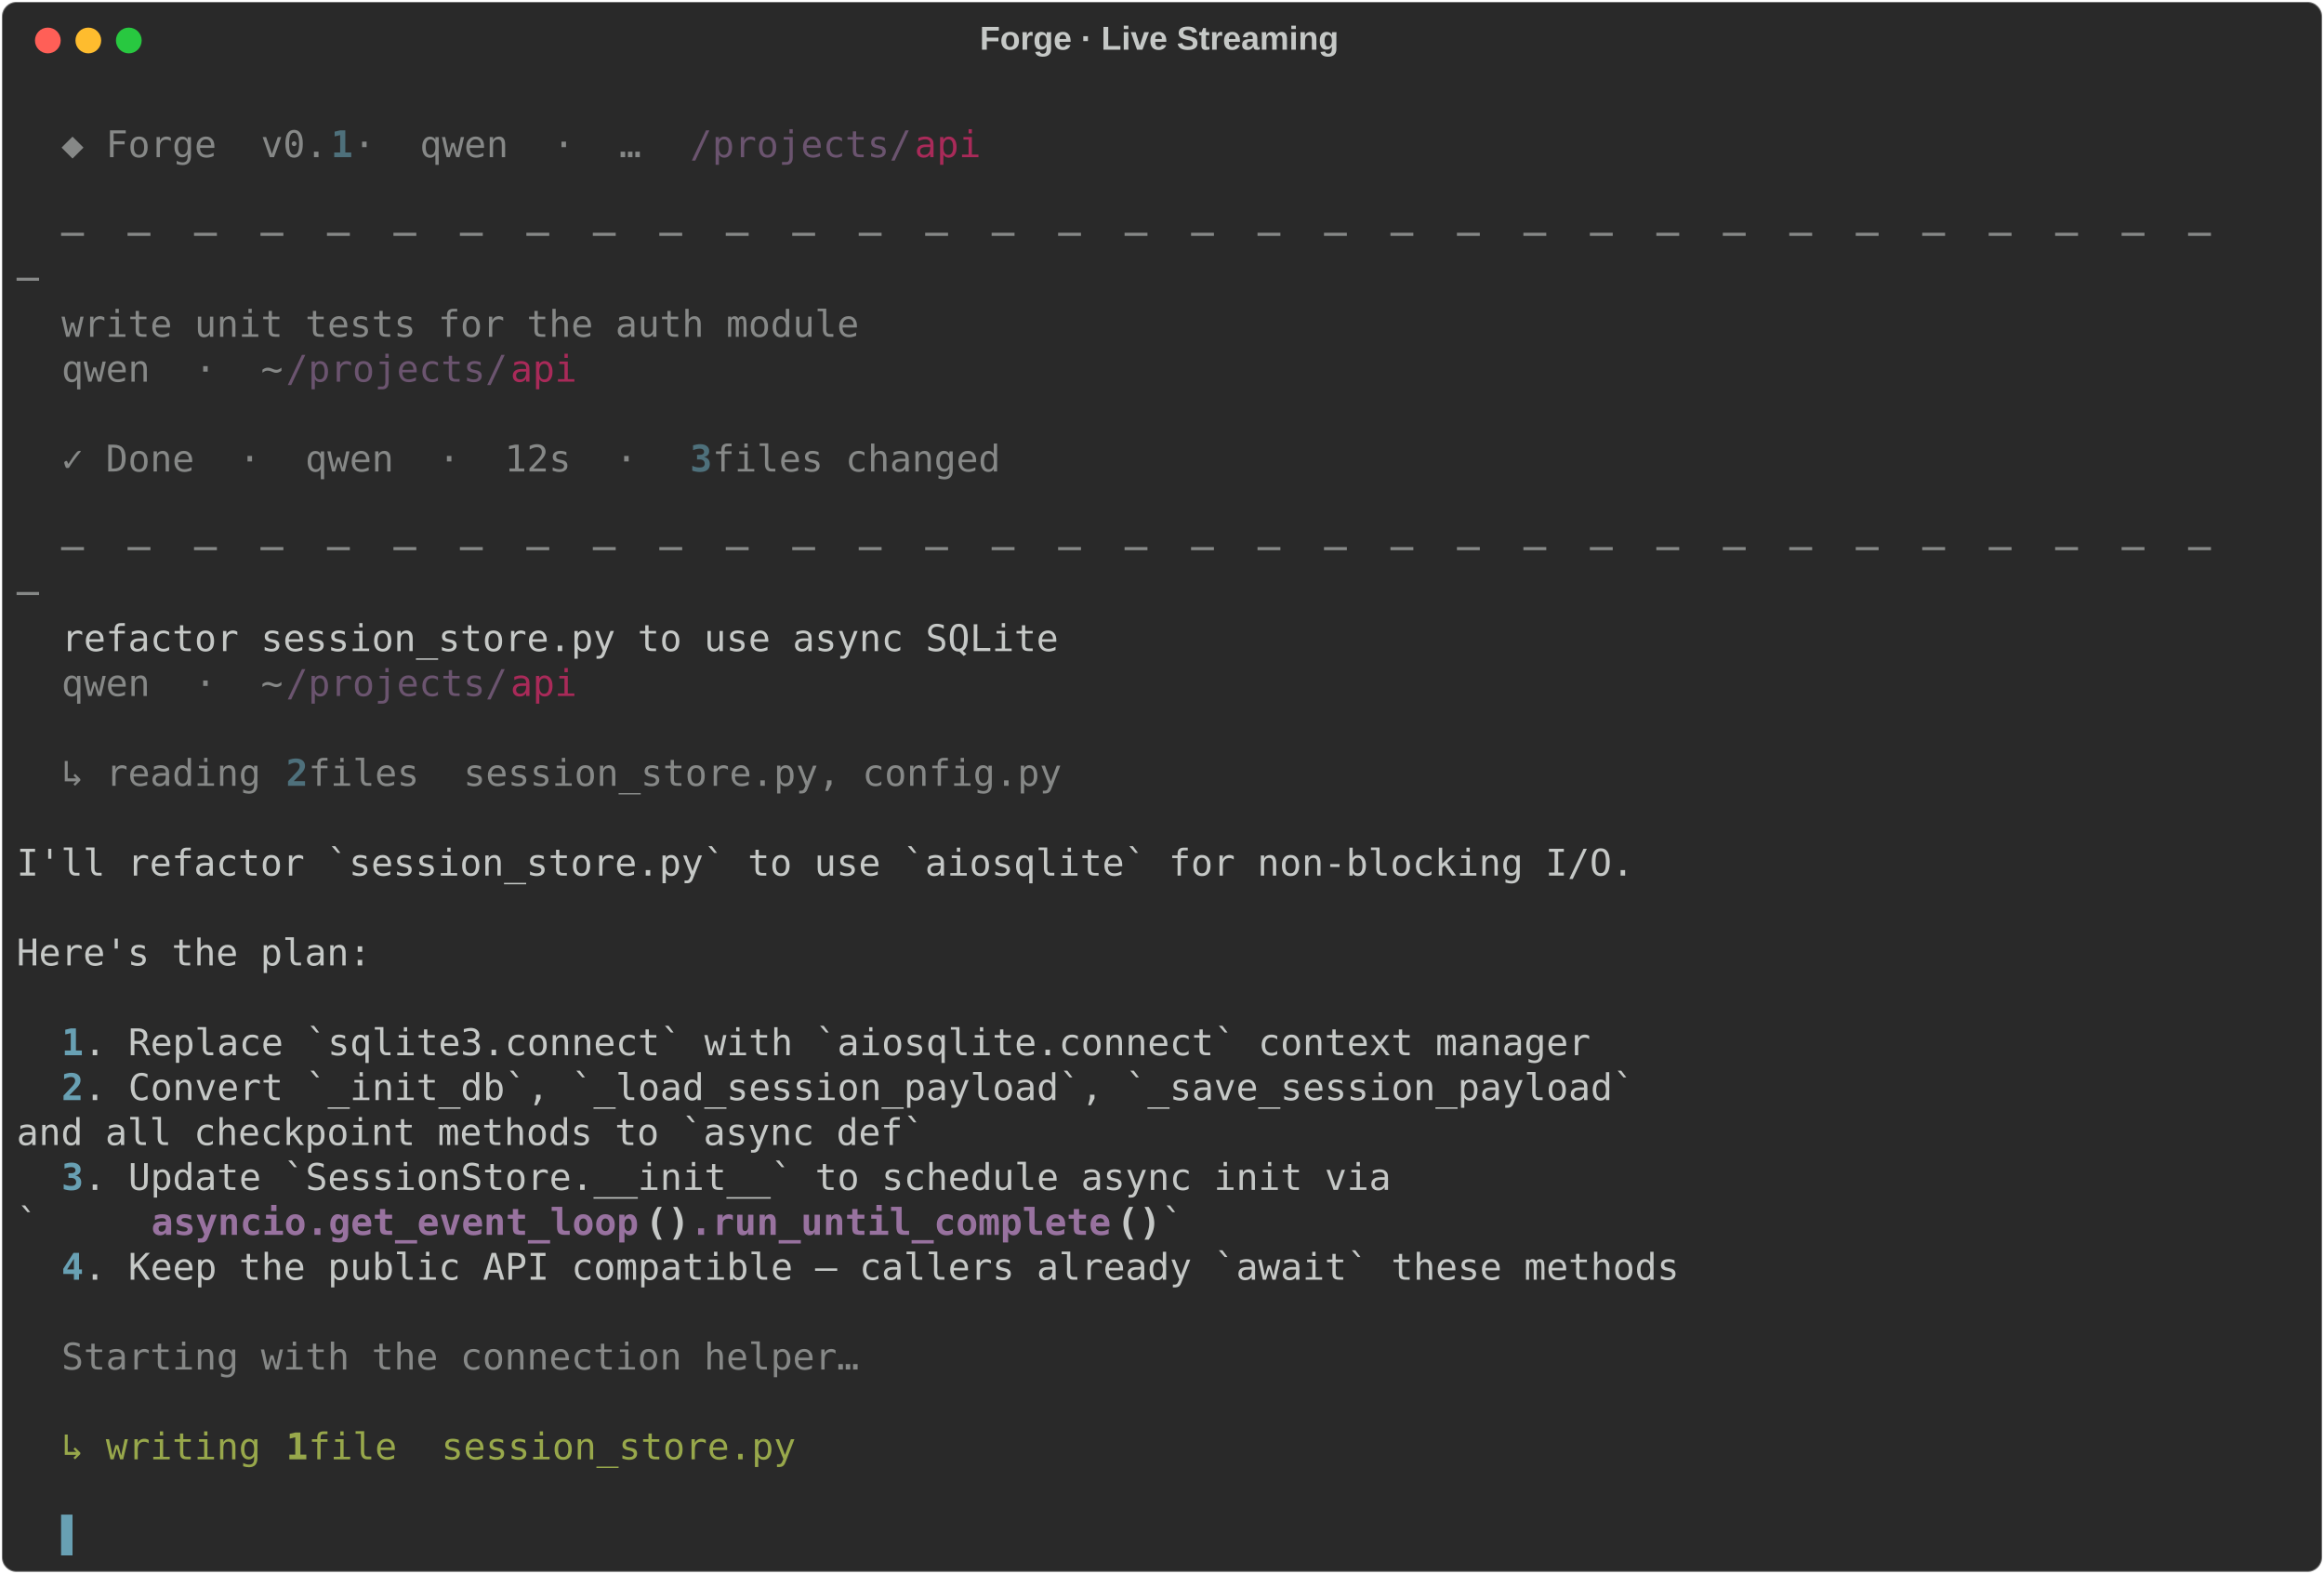
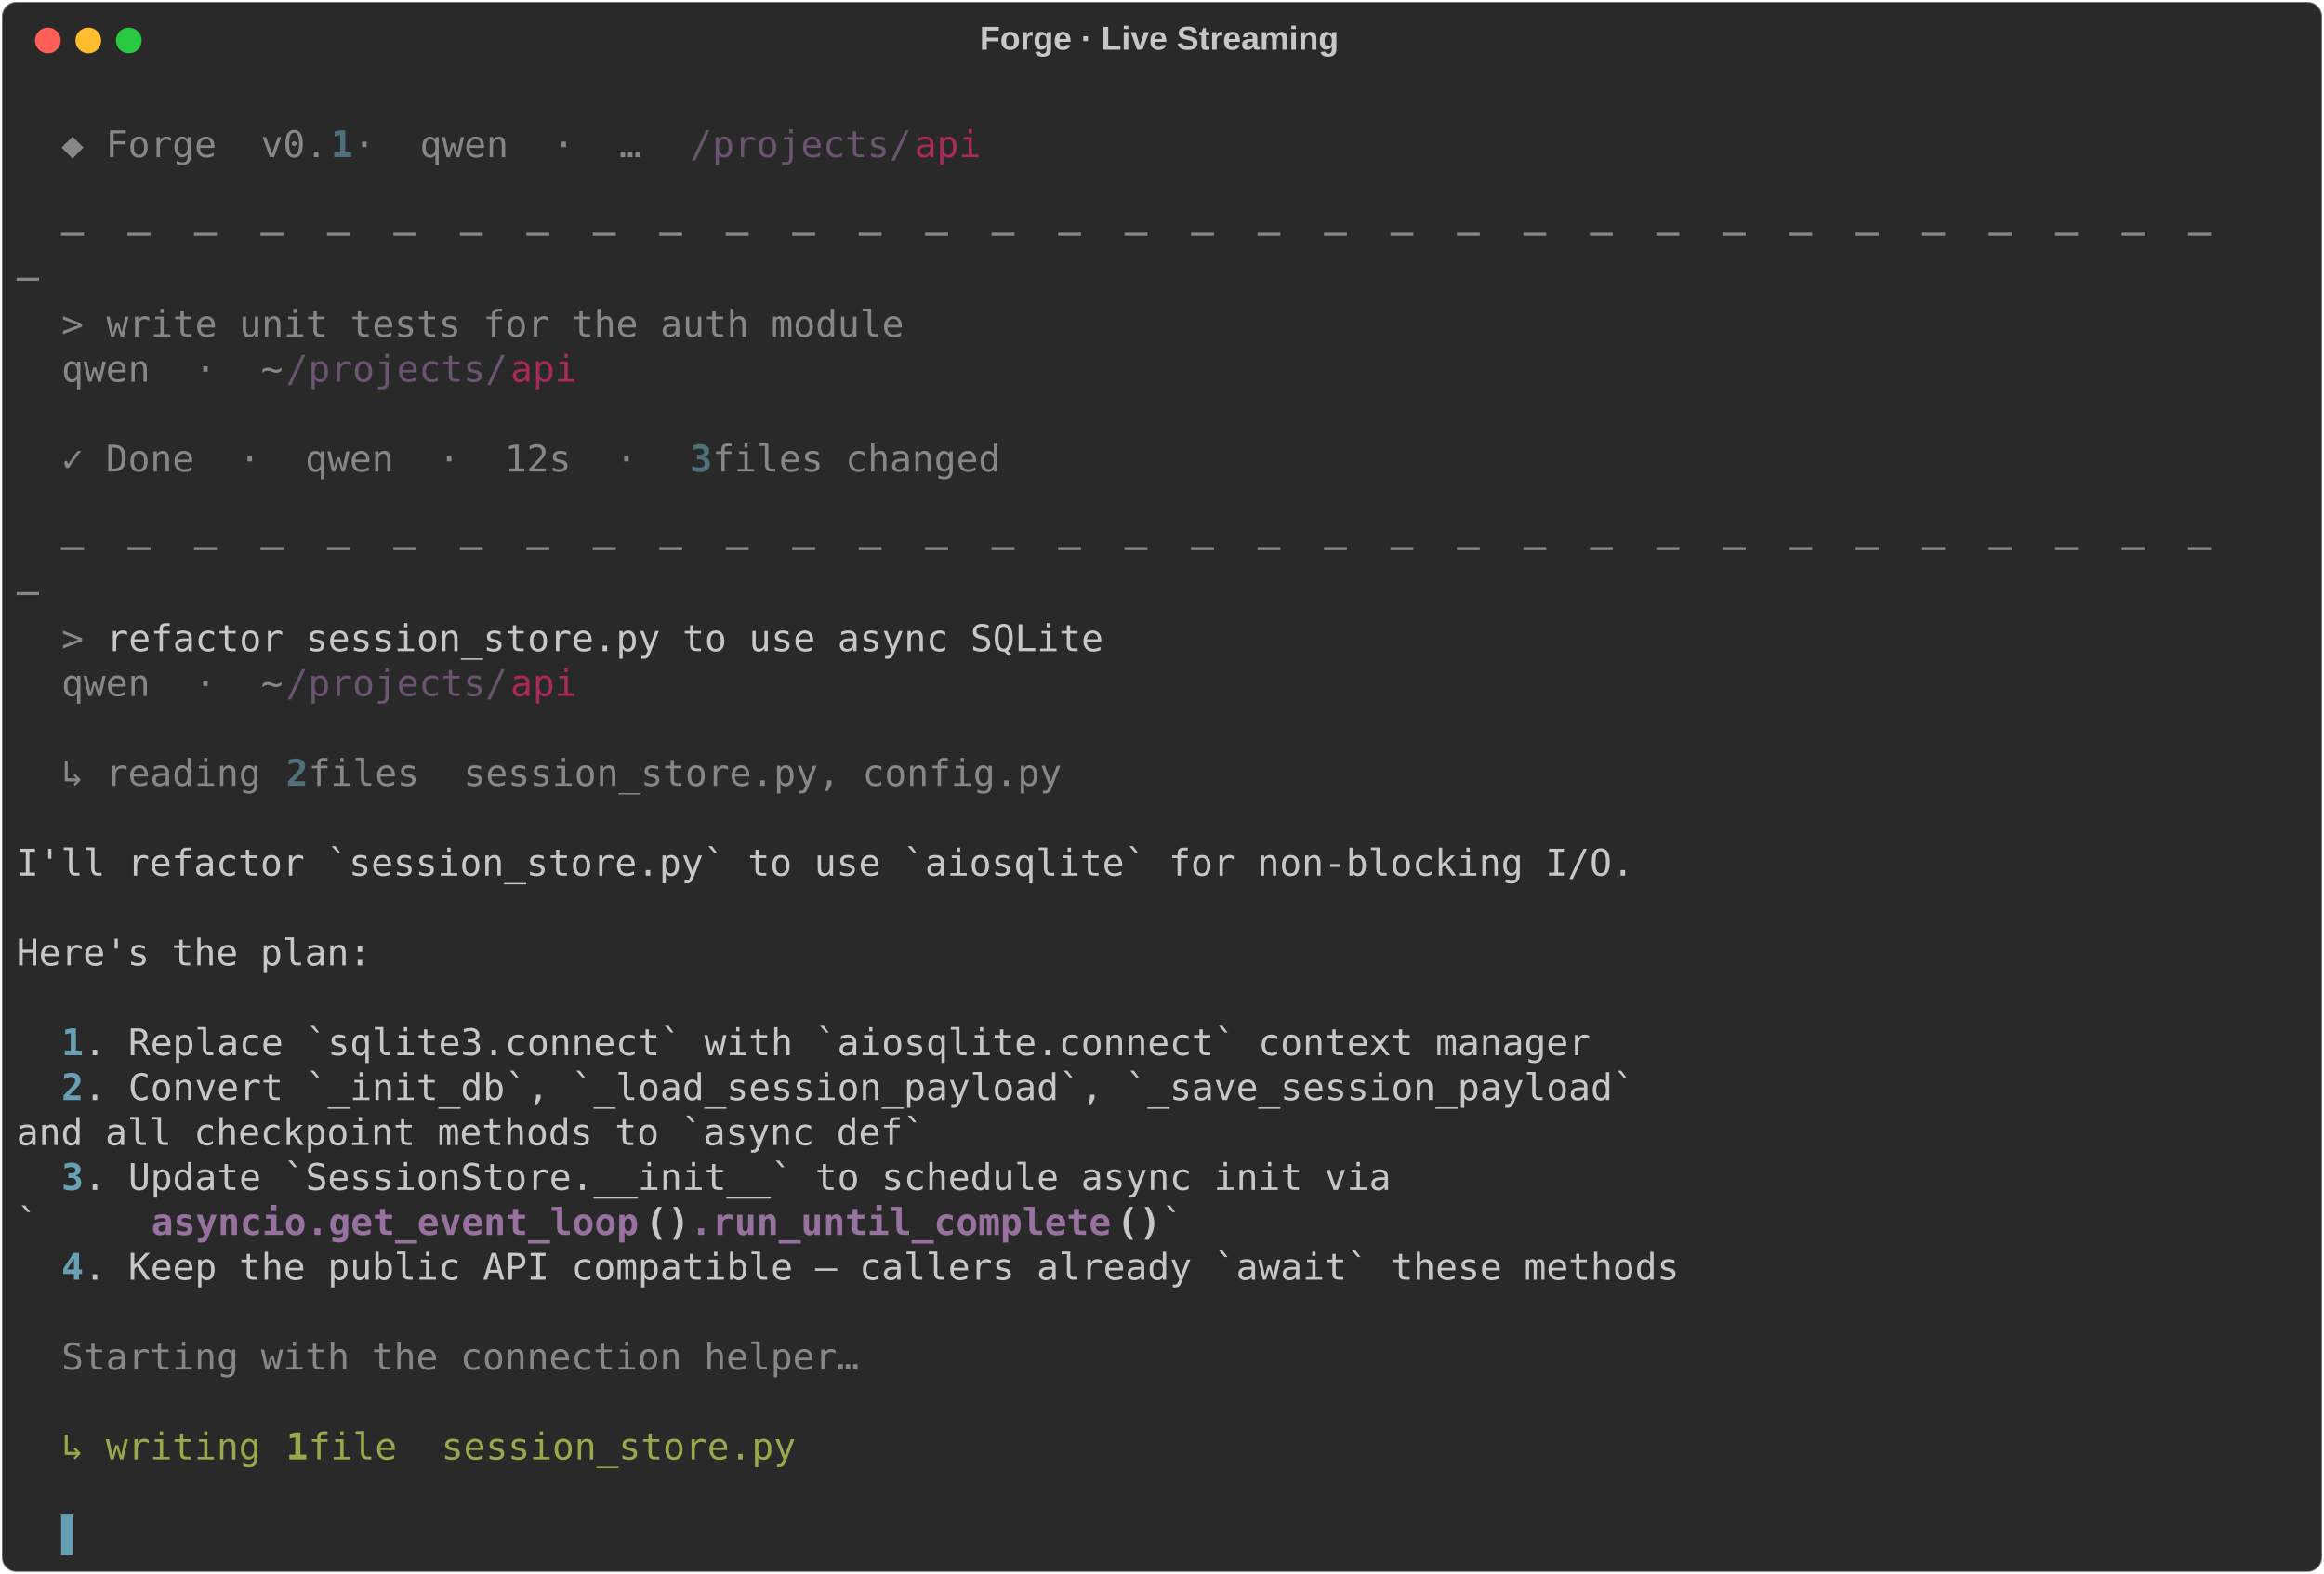
<svg xmlns="http://www.w3.org/2000/svg" class="rich-terminal" viewBox="0 0 1263 855.2">
  <style>

    @font-face {
        font-family: "Fira Code";
        src: local("FiraCode-Regular"),
                url("https://cdnjs.cloudflare.com/ajax/libs/firacode/6.2.0/woff2/FiraCode-Regular.woff2") format("woff2"),
                url("https://cdnjs.cloudflare.com/ajax/libs/firacode/6.2.0/woff/FiraCode-Regular.woff") format("woff");
        font-style: normal;
        font-weight: 400;
    }
    @font-face {
        font-family: "Fira Code";
        src: local("FiraCode-Bold"),
                url("https://cdnjs.cloudflare.com/ajax/libs/firacode/6.2.0/woff2/FiraCode-Bold.woff2") format("woff2"),
                url("https://cdnjs.cloudflare.com/ajax/libs/firacode/6.2.0/woff/FiraCode-Bold.woff") format("woff");
        font-style: bold;
        font-weight: 700;
    }

-     .terminal-2567364043-matrix {
+     .terminal-3731815733-matrix {
        font-family: Fira Code, monospace;
        font-size: 20px;
        line-height: 24.4px;
        font-variant-east-asian: full-width;
    }

-     .terminal-2567364043-title {
+     .terminal-3731815733-title {
        font-size: 18px;
        font-weight: bold;
        font-family: arial;
    }

-     .terminal-2567364043-r1 { fill: #c5c8c6 }
- .terminal-2567364043-r2 { fill: #868887 }
- .terminal-2567364043-r3 { fill: #4e707b;font-weight: bold }
- .terminal-2567364043-r4 { fill: #6b546f }
- .terminal-2567364043-r5 { fill: #a92a59 }
- .terminal-2567364043-r6 { fill: #68a0b3;font-weight: bold }
- .terminal-2567364043-r7 { fill: #98729f;font-weight: bold }
- .terminal-2567364043-r8 { fill: #c5c8c6;font-weight: bold }
- .terminal-2567364043-r9 { fill: #98a84b }
- .terminal-2567364043-r10 { fill: #98a84b;font-weight: bold }
+     .terminal-3731815733-r1 { fill: #c5c8c6 }
+ .terminal-3731815733-r2 { fill: #868887 }
+ .terminal-3731815733-r3 { fill: #4e707b;font-weight: bold }
+ .terminal-3731815733-r4 { fill: #6b546f }
+ .terminal-3731815733-r5 { fill: #a92a59 }
+ .terminal-3731815733-r6 { fill: #68a0b3;font-weight: bold }
+ .terminal-3731815733-r7 { fill: #98729f;font-weight: bold }
+ .terminal-3731815733-r8 { fill: #c5c8c6;font-weight: bold }
+ .terminal-3731815733-r9 { fill: #98a84b }
+ .terminal-3731815733-r10 { fill: #98a84b;font-weight: bold }
    </style>
  <defs>
-     <clipPath id="terminal-2567364043-clip-terminal">
+     <clipPath id="terminal-3731815733-clip-terminal">
      <rect x="0" y="0" width="1243.4" height="804.2" />
    </clipPath>
-     <clipPath id="terminal-2567364043-line-0">
+     <clipPath id="terminal-3731815733-line-0">
      <rect x="0" y="1.5" width="1244.4" height="24.65" />
    </clipPath>
-     <clipPath id="terminal-2567364043-line-1">
+     <clipPath id="terminal-3731815733-line-1">
      <rect x="0" y="25.9" width="1244.4" height="24.65" />
    </clipPath>
-     <clipPath id="terminal-2567364043-line-2">
+     <clipPath id="terminal-3731815733-line-2">
      <rect x="0" y="50.3" width="1244.4" height="24.65" />
    </clipPath>
-     <clipPath id="terminal-2567364043-line-3">
+     <clipPath id="terminal-3731815733-line-3">
      <rect x="0" y="74.7" width="1244.4" height="24.65" />
    </clipPath>
-     <clipPath id="terminal-2567364043-line-4">
+     <clipPath id="terminal-3731815733-line-4">
      <rect x="0" y="99.1" width="1244.4" height="24.65" />
    </clipPath>
-     <clipPath id="terminal-2567364043-line-5">
+     <clipPath id="terminal-3731815733-line-5">
      <rect x="0" y="123.5" width="1244.4" height="24.65" />
    </clipPath>
-     <clipPath id="terminal-2567364043-line-6">
+     <clipPath id="terminal-3731815733-line-6">
      <rect x="0" y="147.9" width="1244.4" height="24.65" />
    </clipPath>
-     <clipPath id="terminal-2567364043-line-7">
+     <clipPath id="terminal-3731815733-line-7">
      <rect x="0" y="172.3" width="1244.4" height="24.65" />
    </clipPath>
-     <clipPath id="terminal-2567364043-line-8">
+     <clipPath id="terminal-3731815733-line-8">
      <rect x="0" y="196.7" width="1244.4" height="24.65" />
    </clipPath>
-     <clipPath id="terminal-2567364043-line-9">
+     <clipPath id="terminal-3731815733-line-9">
      <rect x="0" y="221.1" width="1244.4" height="24.65" />
    </clipPath>
-     <clipPath id="terminal-2567364043-line-10">
+     <clipPath id="terminal-3731815733-line-10">
      <rect x="0" y="245.5" width="1244.4" height="24.65" />
    </clipPath>
-     <clipPath id="terminal-2567364043-line-11">
+     <clipPath id="terminal-3731815733-line-11">
      <rect x="0" y="269.9" width="1244.4" height="24.65" />
    </clipPath>
-     <clipPath id="terminal-2567364043-line-12">
+     <clipPath id="terminal-3731815733-line-12">
      <rect x="0" y="294.3" width="1244.4" height="24.65" />
    </clipPath>
-     <clipPath id="terminal-2567364043-line-13">
+     <clipPath id="terminal-3731815733-line-13">
      <rect x="0" y="318.7" width="1244.4" height="24.65" />
    </clipPath>
-     <clipPath id="terminal-2567364043-line-14">
+     <clipPath id="terminal-3731815733-line-14">
      <rect x="0" y="343.1" width="1244.4" height="24.65" />
    </clipPath>
-     <clipPath id="terminal-2567364043-line-15">
+     <clipPath id="terminal-3731815733-line-15">
      <rect x="0" y="367.5" width="1244.4" height="24.65" />
    </clipPath>
-     <clipPath id="terminal-2567364043-line-16">
+     <clipPath id="terminal-3731815733-line-16">
      <rect x="0" y="391.9" width="1244.4" height="24.65" />
    </clipPath>
-     <clipPath id="terminal-2567364043-line-17">
+     <clipPath id="terminal-3731815733-line-17">
      <rect x="0" y="416.3" width="1244.4" height="24.65" />
    </clipPath>
-     <clipPath id="terminal-2567364043-line-18">
+     <clipPath id="terminal-3731815733-line-18">
      <rect x="0" y="440.7" width="1244.4" height="24.65" />
    </clipPath>
-     <clipPath id="terminal-2567364043-line-19">
+     <clipPath id="terminal-3731815733-line-19">
      <rect x="0" y="465.1" width="1244.4" height="24.65" />
    </clipPath>
-     <clipPath id="terminal-2567364043-line-20">
+     <clipPath id="terminal-3731815733-line-20">
      <rect x="0" y="489.5" width="1244.4" height="24.65" />
    </clipPath>
-     <clipPath id="terminal-2567364043-line-21">
+     <clipPath id="terminal-3731815733-line-21">
      <rect x="0" y="513.9" width="1244.4" height="24.65" />
    </clipPath>
-     <clipPath id="terminal-2567364043-line-22">
+     <clipPath id="terminal-3731815733-line-22">
      <rect x="0" y="538.3" width="1244.4" height="24.65" />
    </clipPath>
-     <clipPath id="terminal-2567364043-line-23">
+     <clipPath id="terminal-3731815733-line-23">
      <rect x="0" y="562.7" width="1244.4" height="24.65" />
    </clipPath>
-     <clipPath id="terminal-2567364043-line-24">
+     <clipPath id="terminal-3731815733-line-24">
      <rect x="0" y="587.1" width="1244.4" height="24.65" />
    </clipPath>
-     <clipPath id="terminal-2567364043-line-25">
+     <clipPath id="terminal-3731815733-line-25">
      <rect x="0" y="611.5" width="1244.4" height="24.65" />
    </clipPath>
-     <clipPath id="terminal-2567364043-line-26">
+     <clipPath id="terminal-3731815733-line-26">
      <rect x="0" y="635.9" width="1244.4" height="24.65" />
    </clipPath>
-     <clipPath id="terminal-2567364043-line-27">
+     <clipPath id="terminal-3731815733-line-27">
      <rect x="0" y="660.3" width="1244.4" height="24.65" />
    </clipPath>
-     <clipPath id="terminal-2567364043-line-28">
+     <clipPath id="terminal-3731815733-line-28">
      <rect x="0" y="684.7" width="1244.4" height="24.65" />
    </clipPath>
-     <clipPath id="terminal-2567364043-line-29">
+     <clipPath id="terminal-3731815733-line-29">
      <rect x="0" y="709.1" width="1244.4" height="24.65" />
    </clipPath>
-     <clipPath id="terminal-2567364043-line-30">
+     <clipPath id="terminal-3731815733-line-30">
      <rect x="0" y="733.5" width="1244.4" height="24.65" />
    </clipPath>
-     <clipPath id="terminal-2567364043-line-31">
+     <clipPath id="terminal-3731815733-line-31">
      <rect x="0" y="757.9" width="1244.4" height="24.65" />
    </clipPath>
  </defs>
  <rect fill="#292929" stroke="rgba(255,255,255,0.35)" stroke-width="1" x="1" y="1" width="1261" height="853.2" rx="8" />
-   <text class="terminal-2567364043-title" fill="#c5c8c6" text-anchor="middle" x="630" y="27">Forge · Live Streaming</text>
+   <text class="terminal-3731815733-title" fill="#c5c8c6" text-anchor="middle" x="630" y="27">Forge · Live Streaming</text>
  <g transform="translate(26,22)">
    <circle cx="0" cy="0" r="7" fill="#ff5f57" />
    <circle cx="22" cy="0" r="7" fill="#febc2e" />
    <circle cx="44" cy="0" r="7" fill="#28c840" />
  </g>
-   <g transform="translate(9, 41)" clip-path="url(#terminal-2567364043-clip-terminal)">
-     <g class="terminal-2567364043-matrix">
-       <text class="terminal-2567364043-r1" x="1244.4" y="20" textLength="12.2" clip-path="url(#terminal-2567364043-line-0)">
- </text>
-       <text class="terminal-2567364043-r2" x="24.4" y="44.4" textLength="146.4" clip-path="url(#terminal-2567364043-line-1)">◆ Forge  v0.</text>
-       <text class="terminal-2567364043-r3" x="170.8" y="44.4" textLength="12.2" clip-path="url(#terminal-2567364043-line-1)">1</text>
-       <text class="terminal-2567364043-r2" x="183" y="44.4" textLength="183" clip-path="url(#terminal-2567364043-line-1)">  ·  qwen  ·  …</text>
-       <text class="terminal-2567364043-r4" x="366" y="44.4" textLength="122" clip-path="url(#terminal-2567364043-line-1)">/projects/</text>
-       <text class="terminal-2567364043-r5" x="488" y="44.4" textLength="36.6" clip-path="url(#terminal-2567364043-line-1)">api</text>
-       <text class="terminal-2567364043-r1" x="1244.4" y="44.4" textLength="12.2" clip-path="url(#terminal-2567364043-line-1)">
- </text>
-       <text class="terminal-2567364043-r1" x="1244.4" y="68.8" textLength="12.2" clip-path="url(#terminal-2567364043-line-2)">
- </text>
-       <text class="terminal-2567364043-r2" x="24.4" y="93.2" textLength="1220" clip-path="url(#terminal-2567364043-line-3)">  ─  ─  ─  ─  ─  ─  ─  ─  ─  ─  ─  ─  ─  ─  ─  ─  ─  ─  ─  ─  ─  ─  ─  ─  ─  ─  ─  ─  ─  ─  ─  ─  ─ </text>
-       <text class="terminal-2567364043-r1" x="1244.4" y="93.2" textLength="12.2" clip-path="url(#terminal-2567364043-line-3)">
- </text>
-       <text class="terminal-2567364043-r2" x="0" y="117.6" textLength="36.6" clip-path="url(#terminal-2567364043-line-4)">─  </text>
-       <text class="terminal-2567364043-r1" x="1244.4" y="117.6" textLength="12.2" clip-path="url(#terminal-2567364043-line-4)">
- </text>
-       <text class="terminal-2567364043-r2" x="24.4" y="142" textLength="439.2" clip-path="url(#terminal-2567364043-line-5)">write unit tests for the auth module</text>
-       <text class="terminal-2567364043-r1" x="1244.4" y="142" textLength="12.2" clip-path="url(#terminal-2567364043-line-5)">
- </text>
-       <text class="terminal-2567364043-r2" x="24.4" y="166.4" textLength="122" clip-path="url(#terminal-2567364043-line-6)">qwen  ·  ~</text>
-       <text class="terminal-2567364043-r4" x="146.4" y="166.4" textLength="122" clip-path="url(#terminal-2567364043-line-6)">/projects/</text>
-       <text class="terminal-2567364043-r5" x="268.4" y="166.4" textLength="36.6" clip-path="url(#terminal-2567364043-line-6)">api</text>
-       <text class="terminal-2567364043-r1" x="1244.4" y="166.4" textLength="12.2" clip-path="url(#terminal-2567364043-line-6)">
- </text>
-       <text class="terminal-2567364043-r1" x="1244.4" y="190.8" textLength="12.2" clip-path="url(#terminal-2567364043-line-7)">
- </text>
-       <text class="terminal-2567364043-r2" x="24.4" y="215.2" textLength="341.6" clip-path="url(#terminal-2567364043-line-8)">✓ Done  ·  qwen  ·  12s  ·  </text>
-       <text class="terminal-2567364043-r3" x="366" y="215.2" textLength="12.2" clip-path="url(#terminal-2567364043-line-8)">3</text>
-       <text class="terminal-2567364043-r2" x="378.2" y="215.2" textLength="170.8" clip-path="url(#terminal-2567364043-line-8)"> files changed</text>
-       <text class="terminal-2567364043-r1" x="1244.4" y="215.2" textLength="12.2" clip-path="url(#terminal-2567364043-line-8)">
- </text>
-       <text class="terminal-2567364043-r1" x="1244.4" y="239.6" textLength="12.2" clip-path="url(#terminal-2567364043-line-9)">
- </text>
-       <text class="terminal-2567364043-r2" x="24.4" y="264" textLength="1220" clip-path="url(#terminal-2567364043-line-10)">  ─  ─  ─  ─  ─  ─  ─  ─  ─  ─  ─  ─  ─  ─  ─  ─  ─  ─  ─  ─  ─  ─  ─  ─  ─  ─  ─  ─  ─  ─  ─  ─  ─ </text>
-       <text class="terminal-2567364043-r1" x="1244.4" y="264" textLength="12.2" clip-path="url(#terminal-2567364043-line-10)">
- </text>
-       <text class="terminal-2567364043-r2" x="0" y="288.4" textLength="36.6" clip-path="url(#terminal-2567364043-line-11)">─  </text>
-       <text class="terminal-2567364043-r1" x="1244.4" y="288.4" textLength="12.2" clip-path="url(#terminal-2567364043-line-11)">
- </text>
-       <text class="terminal-2567364043-r1" x="24.4" y="312.8" textLength="549" clip-path="url(#terminal-2567364043-line-12)">refactor session_store.py to use async SQLite</text>
-       <text class="terminal-2567364043-r1" x="1244.4" y="312.8" textLength="12.2" clip-path="url(#terminal-2567364043-line-12)">
- </text>
-       <text class="terminal-2567364043-r2" x="24.4" y="337.2" textLength="122" clip-path="url(#terminal-2567364043-line-13)">qwen  ·  ~</text>
-       <text class="terminal-2567364043-r4" x="146.4" y="337.2" textLength="122" clip-path="url(#terminal-2567364043-line-13)">/projects/</text>
-       <text class="terminal-2567364043-r5" x="268.4" y="337.2" textLength="36.6" clip-path="url(#terminal-2567364043-line-13)">api</text>
-       <text class="terminal-2567364043-r1" x="1244.4" y="337.2" textLength="12.2" clip-path="url(#terminal-2567364043-line-13)">
- </text>
-       <text class="terminal-2567364043-r1" x="1244.4" y="361.6" textLength="12.2" clip-path="url(#terminal-2567364043-line-14)">
- </text>
-       <text class="terminal-2567364043-r2" x="24.4" y="386" textLength="122" clip-path="url(#terminal-2567364043-line-15)">↳ reading </text>
-       <text class="terminal-2567364043-r3" x="146.4" y="386" textLength="12.2" clip-path="url(#terminal-2567364043-line-15)">2</text>
-       <text class="terminal-2567364043-r2" x="158.6" y="386" textLength="427" clip-path="url(#terminal-2567364043-line-15)"> files  session_store.py, config.py</text>
-       <text class="terminal-2567364043-r1" x="1244.4" y="386" textLength="12.2" clip-path="url(#terminal-2567364043-line-15)">
- </text>
-       <text class="terminal-2567364043-r1" x="1244.4" y="410.4" textLength="12.2" clip-path="url(#terminal-2567364043-line-16)">
- </text>
-       <text class="terminal-2567364043-r1" x="0" y="434.8" textLength="915" clip-path="url(#terminal-2567364043-line-17)">  I'll refactor `session_store.py` to use `aiosqlite` for non-blocking I/O.</text>
-       <text class="terminal-2567364043-r1" x="1244.4" y="434.8" textLength="12.2" clip-path="url(#terminal-2567364043-line-17)">
- </text>
-       <text class="terminal-2567364043-r1" x="1244.4" y="459.2" textLength="12.2" clip-path="url(#terminal-2567364043-line-18)">
- </text>
-       <text class="terminal-2567364043-r1" x="0" y="483.6" textLength="219.6" clip-path="url(#terminal-2567364043-line-19)">  Here's the plan:</text>
-       <text class="terminal-2567364043-r1" x="1244.4" y="483.6" textLength="12.2" clip-path="url(#terminal-2567364043-line-19)">
- </text>
-       <text class="terminal-2567364043-r1" x="1244.4" y="508" textLength="12.2" clip-path="url(#terminal-2567364043-line-20)">
- </text>
-       <text class="terminal-2567364043-r6" x="24.4" y="532.4" textLength="12.2" clip-path="url(#terminal-2567364043-line-21)">1</text>
-       <text class="terminal-2567364043-r1" x="36.6" y="532.4" textLength="829.6" clip-path="url(#terminal-2567364043-line-21)">. Replace `sqlite3.connect` with `aiosqlite.connect` context manager</text>
-       <text class="terminal-2567364043-r1" x="1244.4" y="532.4" textLength="12.2" clip-path="url(#terminal-2567364043-line-21)">
- </text>
-       <text class="terminal-2567364043-r6" x="24.4" y="556.8" textLength="12.2" clip-path="url(#terminal-2567364043-line-22)">2</text>
-       <text class="terminal-2567364043-r1" x="36.6" y="556.8" textLength="854" clip-path="url(#terminal-2567364043-line-22)">. Convert `_init_db`, `_load_session_payload`, `_save_session_payload`</text>
-       <text class="terminal-2567364043-r1" x="1244.4" y="556.8" textLength="12.2" clip-path="url(#terminal-2567364043-line-22)">
- </text>
-       <text class="terminal-2567364043-r1" x="0" y="581.2" textLength="561.2" clip-path="url(#terminal-2567364043-line-23)">     and all checkpoint methods to `async def`</text>
-       <text class="terminal-2567364043-r1" x="1244.4" y="581.2" textLength="12.2" clip-path="url(#terminal-2567364043-line-23)">
- </text>
-       <text class="terminal-2567364043-r6" x="24.4" y="605.6" textLength="12.2" clip-path="url(#terminal-2567364043-line-24)">3</text>
-       <text class="terminal-2567364043-r1" x="36.6" y="605.6" textLength="719.8" clip-path="url(#terminal-2567364043-line-24)">. Update `SessionStore.__init__` to schedule async init via</text>
-       <text class="terminal-2567364043-r1" x="1244.4" y="605.6" textLength="12.2" clip-path="url(#terminal-2567364043-line-24)">
- </text>
-       <text class="terminal-2567364043-r1" x="0" y="630" textLength="73.2" clip-path="url(#terminal-2567364043-line-25)">     `</text>
-       <text class="terminal-2567364043-r7" x="73.2" y="630" textLength="268.4" clip-path="url(#terminal-2567364043-line-25)">asyncio.get_event_loop</text>
-       <text class="terminal-2567364043-r8" x="341.6" y="630" textLength="12.2" clip-path="url(#terminal-2567364043-line-25)">(</text>
-       <text class="terminal-2567364043-r8" x="353.8" y="630" textLength="12.2" clip-path="url(#terminal-2567364043-line-25)">)</text>
-       <text class="terminal-2567364043-r7" x="366" y="630" textLength="231.8" clip-path="url(#terminal-2567364043-line-25)">.run_until_complete</text>
-       <text class="terminal-2567364043-r8" x="597.8" y="630" textLength="12.2" clip-path="url(#terminal-2567364043-line-25)">(</text>
-       <text class="terminal-2567364043-r8" x="610" y="630" textLength="12.2" clip-path="url(#terminal-2567364043-line-25)">)</text>
-       <text class="terminal-2567364043-r1" x="622.2" y="630" textLength="12.2" clip-path="url(#terminal-2567364043-line-25)">`</text>
-       <text class="terminal-2567364043-r1" x="1244.4" y="630" textLength="12.2" clip-path="url(#terminal-2567364043-line-25)">
- </text>
-       <text class="terminal-2567364043-r6" x="24.4" y="654.4" textLength="12.2" clip-path="url(#terminal-2567364043-line-26)">4</text>
-       <text class="terminal-2567364043-r1" x="36.6" y="654.4" textLength="878.4" clip-path="url(#terminal-2567364043-line-26)">. Keep the public API compatible — callers already `await` these methods</text>
-       <text class="terminal-2567364043-r1" x="1244.4" y="654.4" textLength="12.2" clip-path="url(#terminal-2567364043-line-26)">
- </text>
-       <text class="terminal-2567364043-r1" x="1244.4" y="678.8" textLength="12.2" clip-path="url(#terminal-2567364043-line-27)">
- </text>
-       <text class="terminal-2567364043-r2" x="24.4" y="703.2" textLength="439.2" clip-path="url(#terminal-2567364043-line-28)">Starting with the connection helper…</text>
-       <text class="terminal-2567364043-r1" x="1244.4" y="703.2" textLength="12.2" clip-path="url(#terminal-2567364043-line-28)">
- </text>
-       <text class="terminal-2567364043-r1" x="1244.4" y="727.6" textLength="12.2" clip-path="url(#terminal-2567364043-line-29)">
- </text>
-       <text class="terminal-2567364043-r9" x="24.4" y="752" textLength="122" clip-path="url(#terminal-2567364043-line-30)">↳ writing </text>
-       <text class="terminal-2567364043-r10" x="146.4" y="752" textLength="12.2" clip-path="url(#terminal-2567364043-line-30)">1</text>
-       <text class="terminal-2567364043-r9" x="158.6" y="752" textLength="280.6" clip-path="url(#terminal-2567364043-line-30)"> file  session_store.py</text>
-       <text class="terminal-2567364043-r1" x="1244.4" y="752" textLength="12.2" clip-path="url(#terminal-2567364043-line-30)">
- </text>
-       <text class="terminal-2567364043-r1" x="1244.4" y="776.4" textLength="12.2" clip-path="url(#terminal-2567364043-line-31)">
- </text>
-       <text class="terminal-2567364043-r6" x="24.4" y="800.8" textLength="12.2" clip-path="url(#terminal-2567364043-line-32)">▌</text>
-       <text class="terminal-2567364043-r1" x="1244.4" y="800.8" textLength="12.2" clip-path="url(#terminal-2567364043-line-32)">
+   <g transform="translate(9, 41)" clip-path="url(#terminal-3731815733-clip-terminal)">
+     <g class="terminal-3731815733-matrix">
+       <text class="terminal-3731815733-r1" x="1244.4" y="20" textLength="12.2" clip-path="url(#terminal-3731815733-line-0)">
+ </text>
+       <text class="terminal-3731815733-r2" x="24.4" y="44.4" textLength="146.4" clip-path="url(#terminal-3731815733-line-1)">◆ Forge  v0.</text>
+       <text class="terminal-3731815733-r3" x="170.8" y="44.4" textLength="12.2" clip-path="url(#terminal-3731815733-line-1)">1</text>
+       <text class="terminal-3731815733-r2" x="183" y="44.4" textLength="183" clip-path="url(#terminal-3731815733-line-1)">  ·  qwen  ·  …</text>
+       <text class="terminal-3731815733-r4" x="366" y="44.4" textLength="122" clip-path="url(#terminal-3731815733-line-1)">/projects/</text>
+       <text class="terminal-3731815733-r5" x="488" y="44.4" textLength="36.6" clip-path="url(#terminal-3731815733-line-1)">api</text>
+       <text class="terminal-3731815733-r1" x="1244.4" y="44.4" textLength="12.2" clip-path="url(#terminal-3731815733-line-1)">
+ </text>
+       <text class="terminal-3731815733-r1" x="1244.4" y="68.8" textLength="12.2" clip-path="url(#terminal-3731815733-line-2)">
+ </text>
+       <text class="terminal-3731815733-r2" x="24.4" y="93.2" textLength="1220" clip-path="url(#terminal-3731815733-line-3)">  ─  ─  ─  ─  ─  ─  ─  ─  ─  ─  ─  ─  ─  ─  ─  ─  ─  ─  ─  ─  ─  ─  ─  ─  ─  ─  ─  ─  ─  ─  ─  ─  ─ </text>
+       <text class="terminal-3731815733-r1" x="1244.4" y="93.2" textLength="12.2" clip-path="url(#terminal-3731815733-line-3)">
+ </text>
+       <text class="terminal-3731815733-r2" x="0" y="117.6" textLength="36.6" clip-path="url(#terminal-3731815733-line-4)">─  </text>
+       <text class="terminal-3731815733-r1" x="1244.4" y="117.6" textLength="12.2" clip-path="url(#terminal-3731815733-line-4)">
+ </text>
+       <text class="terminal-3731815733-r2" x="24.4" y="142" textLength="12.2" clip-path="url(#terminal-3731815733-line-5)">&gt;</text>
+       <text class="terminal-3731815733-r2" x="48.8" y="142" textLength="439.2" clip-path="url(#terminal-3731815733-line-5)">write unit tests for the auth module</text>
+       <text class="terminal-3731815733-r1" x="1244.4" y="142" textLength="12.2" clip-path="url(#terminal-3731815733-line-5)">
+ </text>
+       <text class="terminal-3731815733-r2" x="24.4" y="166.4" textLength="122" clip-path="url(#terminal-3731815733-line-6)">qwen  ·  ~</text>
+       <text class="terminal-3731815733-r4" x="146.4" y="166.4" textLength="122" clip-path="url(#terminal-3731815733-line-6)">/projects/</text>
+       <text class="terminal-3731815733-r5" x="268.4" y="166.4" textLength="36.6" clip-path="url(#terminal-3731815733-line-6)">api</text>
+       <text class="terminal-3731815733-r1" x="1244.4" y="166.4" textLength="12.2" clip-path="url(#terminal-3731815733-line-6)">
+ </text>
+       <text class="terminal-3731815733-r1" x="1244.4" y="190.8" textLength="12.2" clip-path="url(#terminal-3731815733-line-7)">
+ </text>
+       <text class="terminal-3731815733-r2" x="24.4" y="215.2" textLength="341.6" clip-path="url(#terminal-3731815733-line-8)">✓ Done  ·  qwen  ·  12s  ·  </text>
+       <text class="terminal-3731815733-r3" x="366" y="215.2" textLength="12.2" clip-path="url(#terminal-3731815733-line-8)">3</text>
+       <text class="terminal-3731815733-r2" x="378.2" y="215.2" textLength="170.8" clip-path="url(#terminal-3731815733-line-8)"> files changed</text>
+       <text class="terminal-3731815733-r1" x="1244.4" y="215.2" textLength="12.2" clip-path="url(#terminal-3731815733-line-8)">
+ </text>
+       <text class="terminal-3731815733-r1" x="1244.4" y="239.6" textLength="12.2" clip-path="url(#terminal-3731815733-line-9)">
+ </text>
+       <text class="terminal-3731815733-r2" x="24.4" y="264" textLength="1220" clip-path="url(#terminal-3731815733-line-10)">  ─  ─  ─  ─  ─  ─  ─  ─  ─  ─  ─  ─  ─  ─  ─  ─  ─  ─  ─  ─  ─  ─  ─  ─  ─  ─  ─  ─  ─  ─  ─  ─  ─ </text>
+       <text class="terminal-3731815733-r1" x="1244.4" y="264" textLength="12.2" clip-path="url(#terminal-3731815733-line-10)">
+ </text>
+       <text class="terminal-3731815733-r2" x="0" y="288.4" textLength="36.6" clip-path="url(#terminal-3731815733-line-11)">─  </text>
+       <text class="terminal-3731815733-r1" x="1244.4" y="288.4" textLength="12.2" clip-path="url(#terminal-3731815733-line-11)">
+ </text>
+       <text class="terminal-3731815733-r2" x="24.4" y="312.8" textLength="12.2" clip-path="url(#terminal-3731815733-line-12)">&gt;</text>
+       <text class="terminal-3731815733-r1" x="48.8" y="312.8" textLength="549" clip-path="url(#terminal-3731815733-line-12)">refactor session_store.py to use async SQLite</text>
+       <text class="terminal-3731815733-r1" x="1244.4" y="312.8" textLength="12.2" clip-path="url(#terminal-3731815733-line-12)">
+ </text>
+       <text class="terminal-3731815733-r2" x="24.4" y="337.2" textLength="122" clip-path="url(#terminal-3731815733-line-13)">qwen  ·  ~</text>
+       <text class="terminal-3731815733-r4" x="146.4" y="337.2" textLength="122" clip-path="url(#terminal-3731815733-line-13)">/projects/</text>
+       <text class="terminal-3731815733-r5" x="268.4" y="337.2" textLength="36.6" clip-path="url(#terminal-3731815733-line-13)">api</text>
+       <text class="terminal-3731815733-r1" x="1244.4" y="337.2" textLength="12.2" clip-path="url(#terminal-3731815733-line-13)">
+ </text>
+       <text class="terminal-3731815733-r1" x="1244.4" y="361.6" textLength="12.2" clip-path="url(#terminal-3731815733-line-14)">
+ </text>
+       <text class="terminal-3731815733-r2" x="24.4" y="386" textLength="122" clip-path="url(#terminal-3731815733-line-15)">↳ reading </text>
+       <text class="terminal-3731815733-r3" x="146.4" y="386" textLength="12.2" clip-path="url(#terminal-3731815733-line-15)">2</text>
+       <text class="terminal-3731815733-r2" x="158.6" y="386" textLength="427" clip-path="url(#terminal-3731815733-line-15)"> files  session_store.py, config.py</text>
+       <text class="terminal-3731815733-r1" x="1244.4" y="386" textLength="12.2" clip-path="url(#terminal-3731815733-line-15)">
+ </text>
+       <text class="terminal-3731815733-r1" x="1244.4" y="410.4" textLength="12.2" clip-path="url(#terminal-3731815733-line-16)">
+ </text>
+       <text class="terminal-3731815733-r1" x="0" y="434.8" textLength="915" clip-path="url(#terminal-3731815733-line-17)">  I'll refactor `session_store.py` to use `aiosqlite` for non-blocking I/O.</text>
+       <text class="terminal-3731815733-r1" x="1244.4" y="434.8" textLength="12.2" clip-path="url(#terminal-3731815733-line-17)">
+ </text>
+       <text class="terminal-3731815733-r1" x="1244.4" y="459.2" textLength="12.2" clip-path="url(#terminal-3731815733-line-18)">
+ </text>
+       <text class="terminal-3731815733-r1" x="0" y="483.6" textLength="219.6" clip-path="url(#terminal-3731815733-line-19)">  Here's the plan:</text>
+       <text class="terminal-3731815733-r1" x="1244.4" y="483.6" textLength="12.2" clip-path="url(#terminal-3731815733-line-19)">
+ </text>
+       <text class="terminal-3731815733-r1" x="1244.4" y="508" textLength="12.2" clip-path="url(#terminal-3731815733-line-20)">
+ </text>
+       <text class="terminal-3731815733-r6" x="24.4" y="532.4" textLength="12.2" clip-path="url(#terminal-3731815733-line-21)">1</text>
+       <text class="terminal-3731815733-r1" x="36.6" y="532.4" textLength="829.6" clip-path="url(#terminal-3731815733-line-21)">. Replace `sqlite3.connect` with `aiosqlite.connect` context manager</text>
+       <text class="terminal-3731815733-r1" x="1244.4" y="532.4" textLength="12.2" clip-path="url(#terminal-3731815733-line-21)">
+ </text>
+       <text class="terminal-3731815733-r6" x="24.4" y="556.8" textLength="12.2" clip-path="url(#terminal-3731815733-line-22)">2</text>
+       <text class="terminal-3731815733-r1" x="36.6" y="556.8" textLength="854" clip-path="url(#terminal-3731815733-line-22)">. Convert `_init_db`, `_load_session_payload`, `_save_session_payload`</text>
+       <text class="terminal-3731815733-r1" x="1244.4" y="556.8" textLength="12.2" clip-path="url(#terminal-3731815733-line-22)">
+ </text>
+       <text class="terminal-3731815733-r1" x="0" y="581.2" textLength="561.2" clip-path="url(#terminal-3731815733-line-23)">     and all checkpoint methods to `async def`</text>
+       <text class="terminal-3731815733-r1" x="1244.4" y="581.2" textLength="12.2" clip-path="url(#terminal-3731815733-line-23)">
+ </text>
+       <text class="terminal-3731815733-r6" x="24.4" y="605.6" textLength="12.2" clip-path="url(#terminal-3731815733-line-24)">3</text>
+       <text class="terminal-3731815733-r1" x="36.6" y="605.6" textLength="719.8" clip-path="url(#terminal-3731815733-line-24)">. Update `SessionStore.__init__` to schedule async init via</text>
+       <text class="terminal-3731815733-r1" x="1244.4" y="605.6" textLength="12.2" clip-path="url(#terminal-3731815733-line-24)">
+ </text>
+       <text class="terminal-3731815733-r1" x="0" y="630" textLength="73.2" clip-path="url(#terminal-3731815733-line-25)">     `</text>
+       <text class="terminal-3731815733-r7" x="73.2" y="630" textLength="268.4" clip-path="url(#terminal-3731815733-line-25)">asyncio.get_event_loop</text>
+       <text class="terminal-3731815733-r8" x="341.6" y="630" textLength="12.2" clip-path="url(#terminal-3731815733-line-25)">(</text>
+       <text class="terminal-3731815733-r8" x="353.8" y="630" textLength="12.2" clip-path="url(#terminal-3731815733-line-25)">)</text>
+       <text class="terminal-3731815733-r7" x="366" y="630" textLength="231.8" clip-path="url(#terminal-3731815733-line-25)">.run_until_complete</text>
+       <text class="terminal-3731815733-r8" x="597.8" y="630" textLength="12.2" clip-path="url(#terminal-3731815733-line-25)">(</text>
+       <text class="terminal-3731815733-r8" x="610" y="630" textLength="12.2" clip-path="url(#terminal-3731815733-line-25)">)</text>
+       <text class="terminal-3731815733-r1" x="622.2" y="630" textLength="12.2" clip-path="url(#terminal-3731815733-line-25)">`</text>
+       <text class="terminal-3731815733-r1" x="1244.4" y="630" textLength="12.2" clip-path="url(#terminal-3731815733-line-25)">
+ </text>
+       <text class="terminal-3731815733-r6" x="24.4" y="654.4" textLength="12.2" clip-path="url(#terminal-3731815733-line-26)">4</text>
+       <text class="terminal-3731815733-r1" x="36.6" y="654.4" textLength="878.4" clip-path="url(#terminal-3731815733-line-26)">. Keep the public API compatible — callers already `await` these methods</text>
+       <text class="terminal-3731815733-r1" x="1244.4" y="654.4" textLength="12.2" clip-path="url(#terminal-3731815733-line-26)">
+ </text>
+       <text class="terminal-3731815733-r1" x="1244.4" y="678.8" textLength="12.2" clip-path="url(#terminal-3731815733-line-27)">
+ </text>
+       <text class="terminal-3731815733-r2" x="24.4" y="703.2" textLength="439.2" clip-path="url(#terminal-3731815733-line-28)">Starting with the connection helper…</text>
+       <text class="terminal-3731815733-r1" x="1244.4" y="703.2" textLength="12.2" clip-path="url(#terminal-3731815733-line-28)">
+ </text>
+       <text class="terminal-3731815733-r1" x="1244.4" y="727.6" textLength="12.2" clip-path="url(#terminal-3731815733-line-29)">
+ </text>
+       <text class="terminal-3731815733-r9" x="24.4" y="752" textLength="122" clip-path="url(#terminal-3731815733-line-30)">↳ writing </text>
+       <text class="terminal-3731815733-r10" x="146.4" y="752" textLength="12.2" clip-path="url(#terminal-3731815733-line-30)">1</text>
+       <text class="terminal-3731815733-r9" x="158.6" y="752" textLength="280.6" clip-path="url(#terminal-3731815733-line-30)"> file  session_store.py</text>
+       <text class="terminal-3731815733-r1" x="1244.4" y="752" textLength="12.2" clip-path="url(#terminal-3731815733-line-30)">
+ </text>
+       <text class="terminal-3731815733-r1" x="1244.4" y="776.4" textLength="12.2" clip-path="url(#terminal-3731815733-line-31)">
+ </text>
+       <text class="terminal-3731815733-r6" x="24.4" y="800.8" textLength="12.2" clip-path="url(#terminal-3731815733-line-32)">▌</text>
+       <text class="terminal-3731815733-r1" x="1244.4" y="800.8" textLength="12.2" clip-path="url(#terminal-3731815733-line-32)">
</text>
    </g>
  </g>
</svg>
